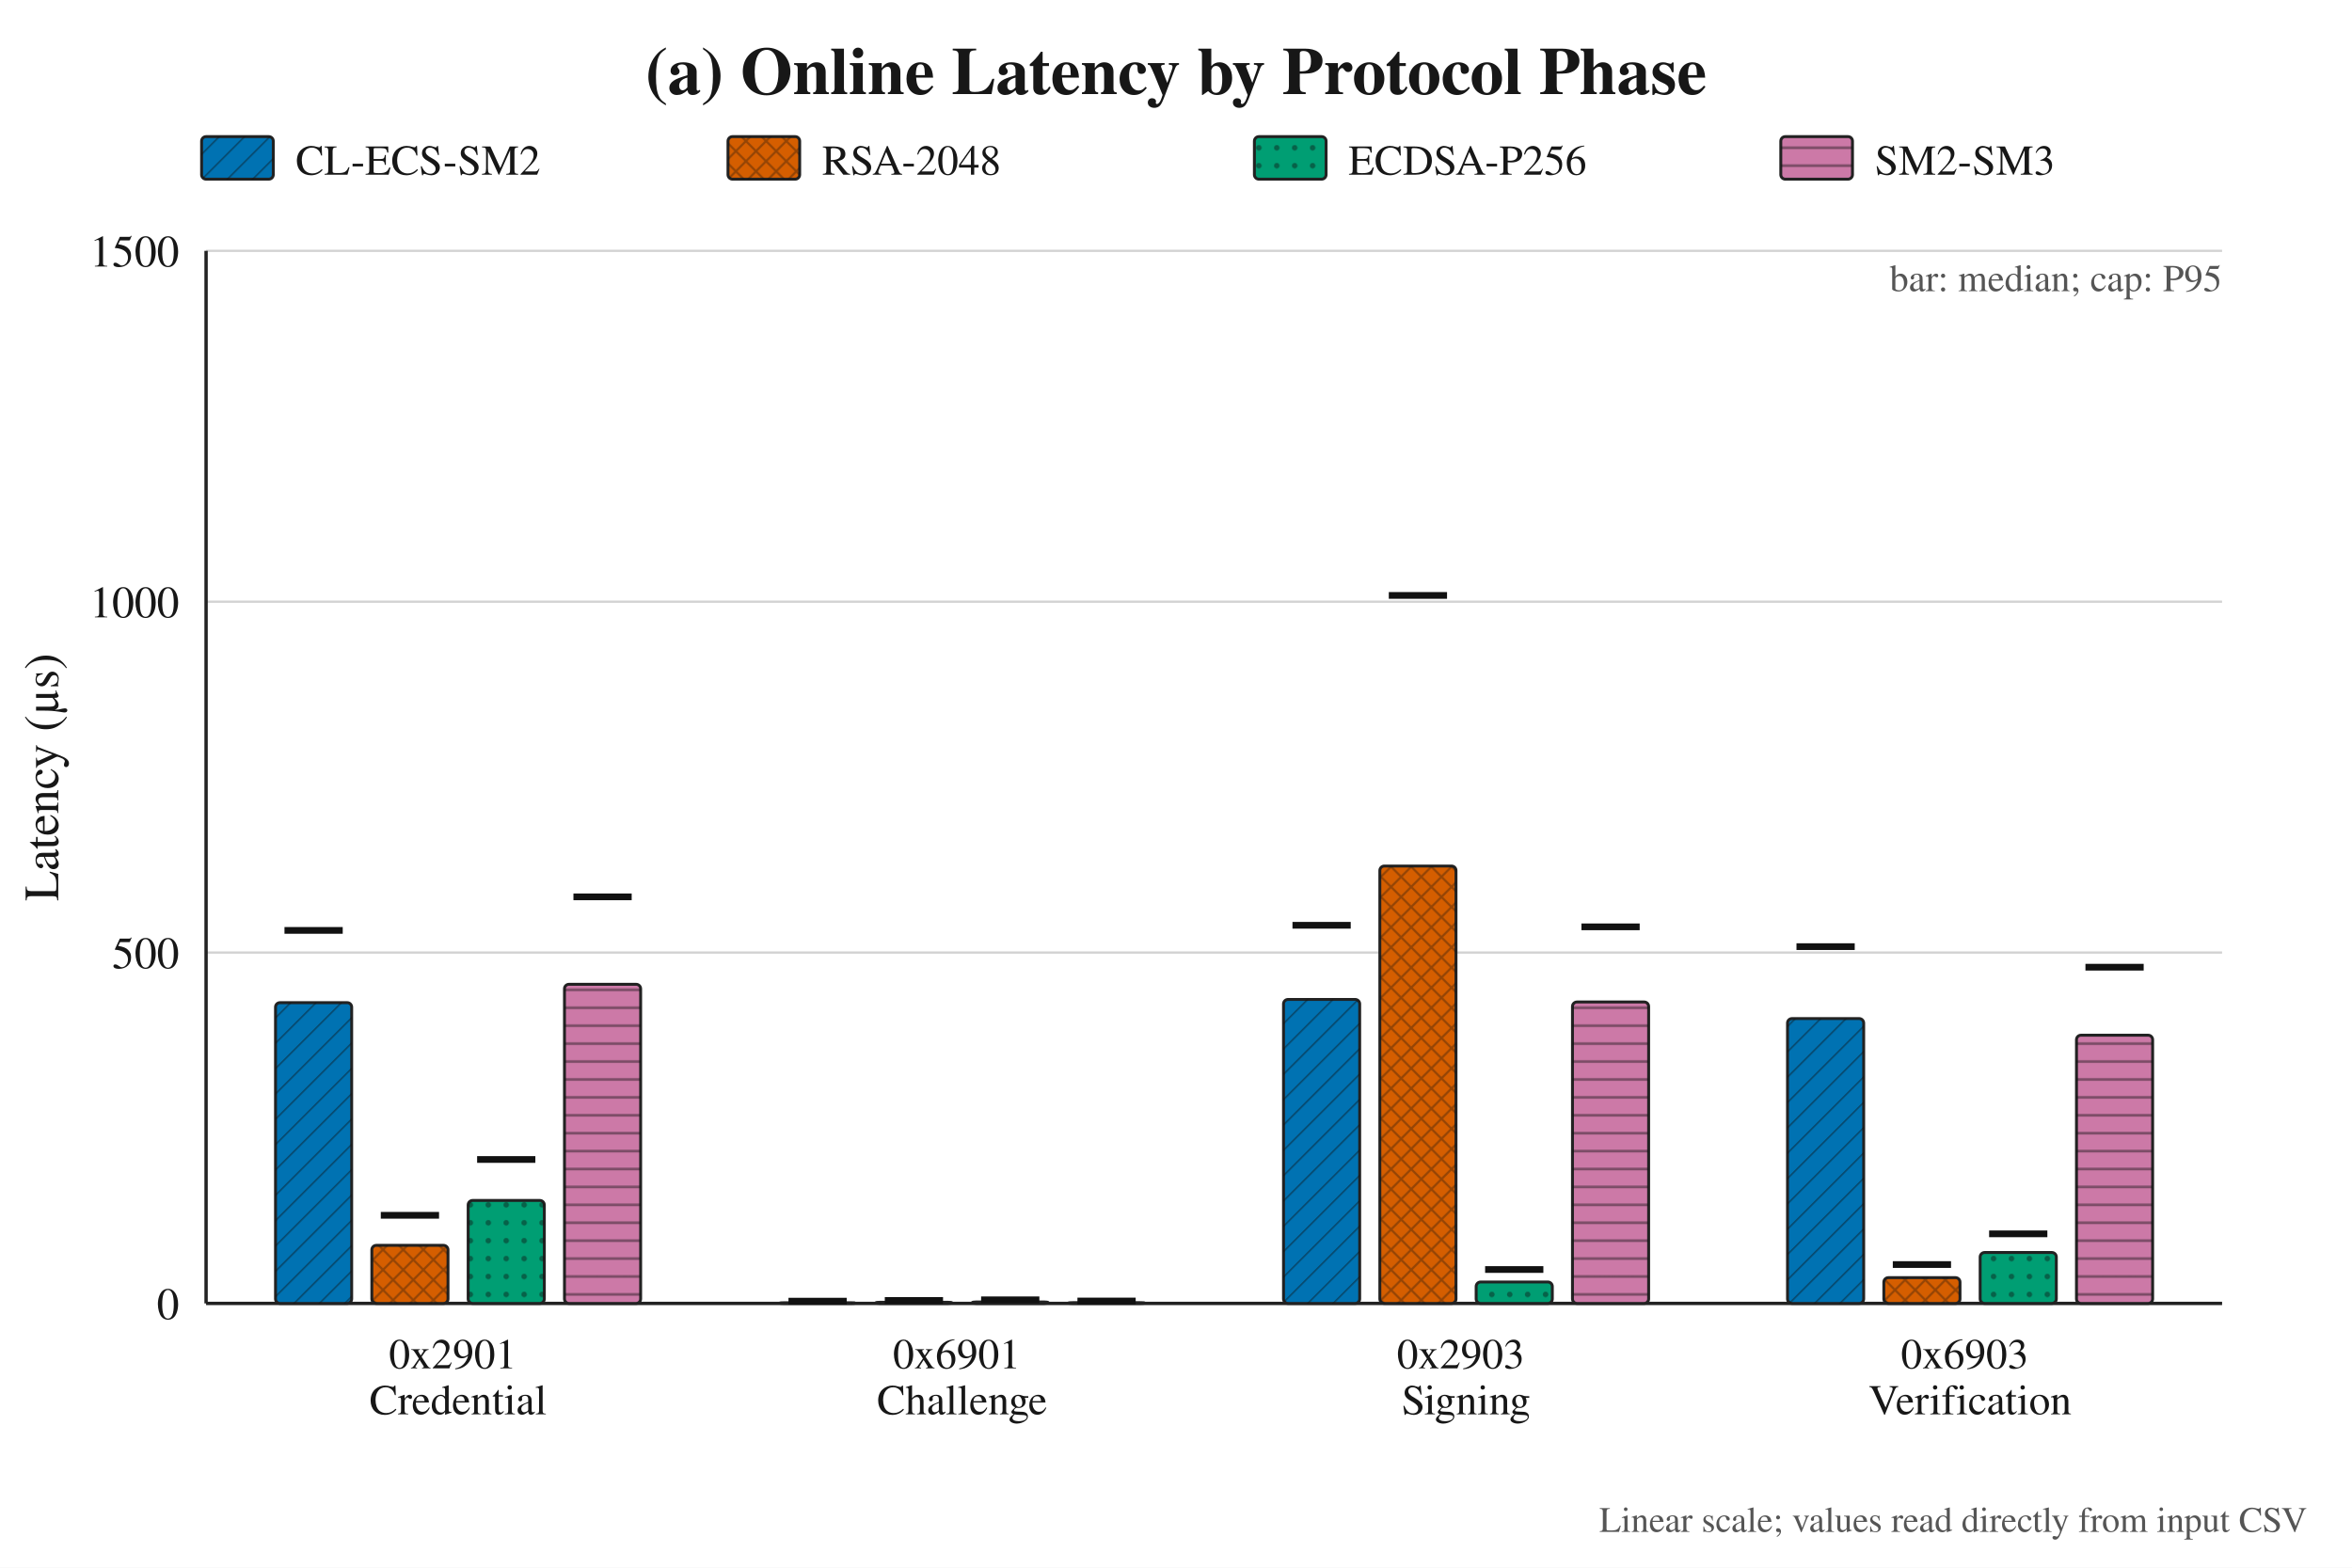
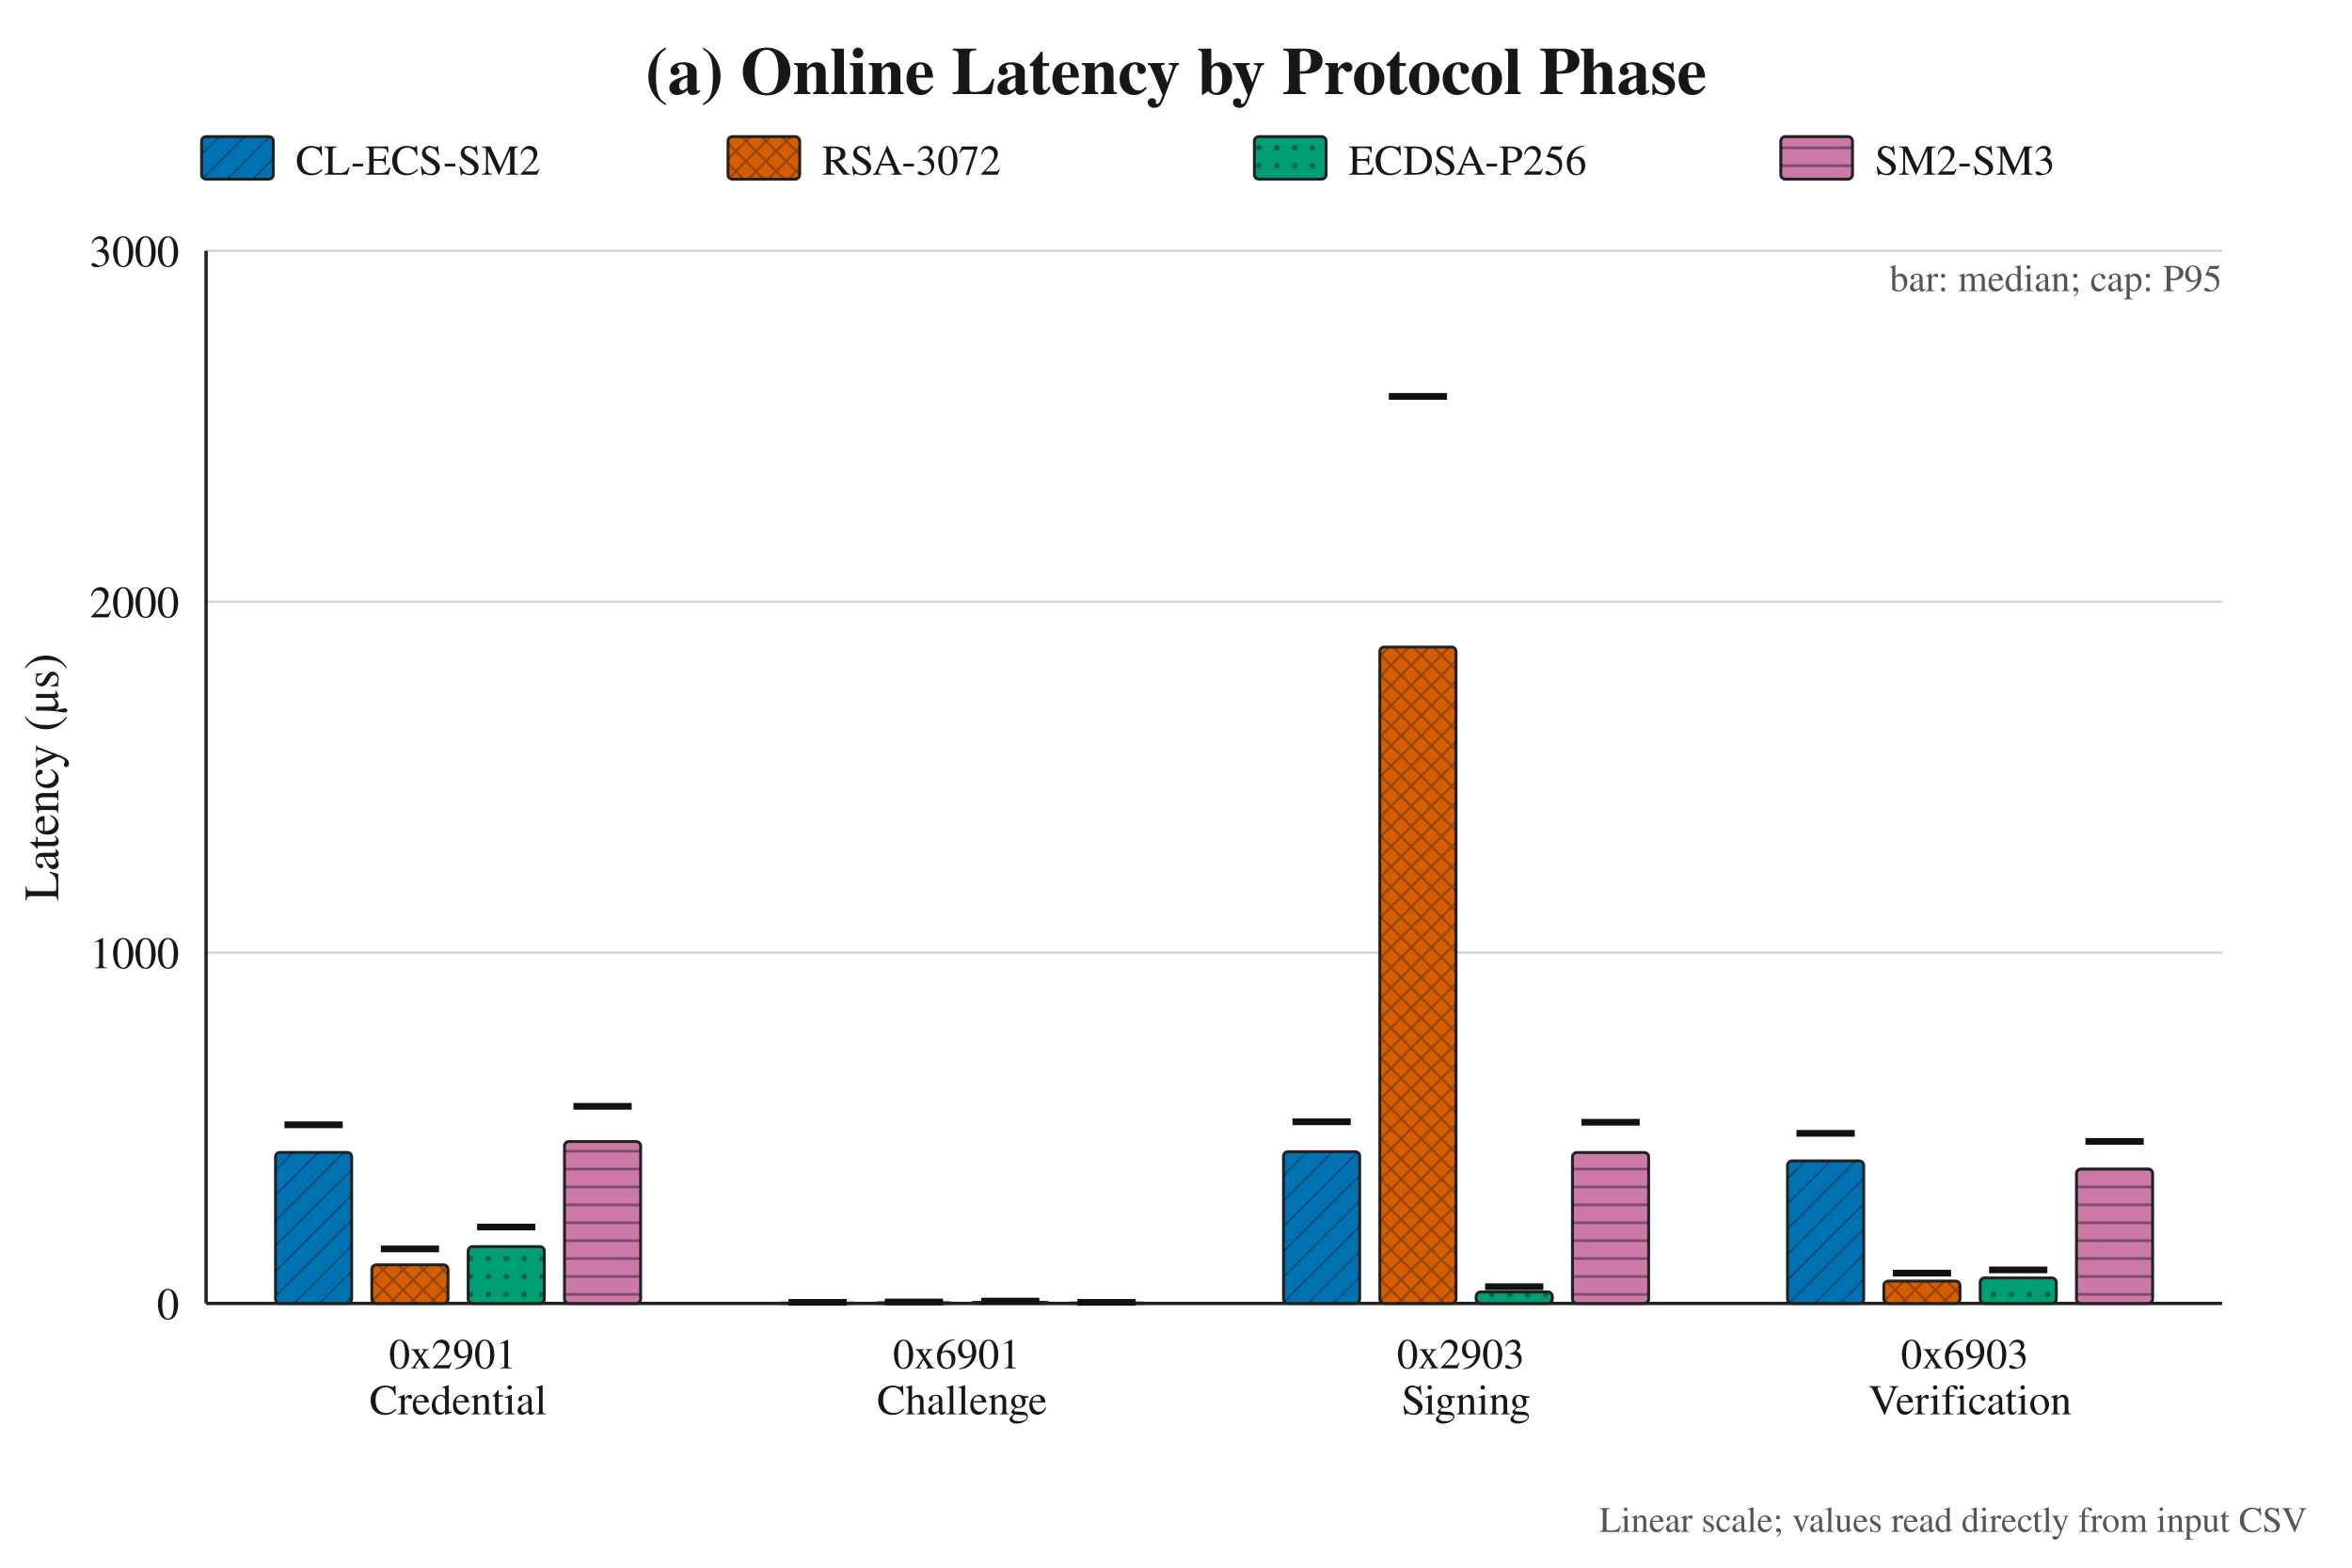
<svg xmlns="http://www.w3.org/2000/svg" width="1050" height="700" viewBox="0 0 1050 700" role="img">
  <defs>
    <pattern id="diag" width="8" height="8" patternUnits="userSpaceOnUse" patternTransform="rotate(45)">
      <line x1="0" y1="0" x2="0" y2="8" stroke="#111" stroke-width="1.4" opacity=".42" />
    </pattern>
    <pattern id="cross" width="9" height="9" patternUnits="userSpaceOnUse">
      <path d="M0 0L9 9M9 0L0 9" stroke="#111" stroke-width="1" opacity=".32" />
    </pattern>
    <pattern id="dots" width="8" height="8" patternUnits="userSpaceOnUse">
      <circle cx="2" cy="2" r="1.25" fill="#111" opacity=".42" />
    </pattern>
    <marker id="arrow" viewBox="0 0 10 10" refX="8" refY="5" markerWidth="7" markerHeight="7" orient="auto-start-reverse">
      <path d="M0 0L10 5L0 10z" fill="#555" />
    </marker>
    <pattern id="horiz" width="8" height="8" patternUnits="userSpaceOnUse">
      <line x1="0" y1="2" x2="8" y2="2" stroke="#111" stroke-width="1.2" opacity=".42" />
    </pattern>
  </defs>
  <rect width="100%" height="100%" fill="white" />
  <g font-family="Nimbus Roman, Noto Sans, serif" fill="#171717">
    <text x="525.00" y="42.00" font-size="30" text-anchor="middle" font-weight="bold">(a) Online Latency by Protocol Phase</text>
    <rect x="90.00" y="61.00" width="32.00" height="19.00" fill="#0072B2" stroke="#222" stroke-width="1.3" rx="2" />
    <rect x="90.00" y="61.00" width="32.00" height="19.00" fill="url(#diag)" stroke="none" rx="2" />
    <text x="132.00" y="78.00" font-size="19" text-anchor="start" font-weight="normal">CL-ECS-SM2</text>
    <rect x="325.00" y="61.00" width="32.00" height="19.00" fill="#D55E00" stroke="#222" stroke-width="1.3" rx="2" />
    <rect x="325.00" y="61.00" width="32.00" height="19.00" fill="url(#cross)" stroke="none" rx="2" />
-     <text x="367.00" y="78.00" font-size="19" text-anchor="start" font-weight="normal">RSA-2048</text>
+     <text x="367.00" y="78.00" font-size="19" text-anchor="start" font-weight="normal">RSA-3072</text>
    <rect x="560.00" y="61.00" width="32.00" height="19.00" fill="#009E73" stroke="#222" stroke-width="1.3" rx="2" />
    <rect x="560.00" y="61.00" width="32.00" height="19.00" fill="url(#dots)" stroke="none" rx="2" />
    <text x="602.00" y="78.00" font-size="19" text-anchor="start" font-weight="normal">ECDSA-P256</text>
    <rect x="795.00" y="61.00" width="32.00" height="19.00" fill="#CC79A7" stroke="#222" stroke-width="1.3" rx="2" />
    <rect x="795.00" y="61.00" width="32.00" height="19.00" fill="url(#horiz)" stroke="none" rx="2" />
    <text x="837.00" y="78.00" font-size="19" text-anchor="start" font-weight="normal">SM2-SM3</text>
    <line x1="92.00" y1="582.00" x2="992.00" y2="582.00" stroke="#D2D2D2" stroke-width="1" />
    <text x="80.00" y="589.00" font-size="20" text-anchor="end" font-weight="normal">0</text>
    <line x1="92.00" y1="425.33" x2="992.00" y2="425.33" stroke="#D2D2D2" stroke-width="1" />
-     <text x="80.00" y="432.33" font-size="20" text-anchor="end" font-weight="normal">500</text>
+     <text x="80.00" y="432.33" font-size="20" text-anchor="end" font-weight="normal">1000</text>
    <line x1="92.00" y1="268.67" x2="992.00" y2="268.67" stroke="#D2D2D2" stroke-width="1" />
-     <text x="80.00" y="275.67" font-size="20" text-anchor="end" font-weight="normal">1000</text>
+     <text x="80.00" y="275.67" font-size="20" text-anchor="end" font-weight="normal">2000</text>
    <line x1="92.00" y1="112.00" x2="992.00" y2="112.00" stroke="#D2D2D2" stroke-width="1" />
-     <text x="80.00" y="119.00" font-size="20" text-anchor="end" font-weight="normal">1500</text>
+     <text x="80.00" y="119.00" font-size="20" text-anchor="end" font-weight="normal">3000</text>
    <line x1="92.00" y1="112.00" x2="92.00" y2="582.00" stroke="#222" stroke-width="1.5" />
    <line x1="92.00" y1="582.00" x2="992.00" y2="582.00" stroke="#222" stroke-width="1.5" />
-     <rect x="123.00" y="447.70" width="34.00" height="134.30" fill="#0072B2" stroke="#222" stroke-width="1.3" rx="2" />
-     <rect x="123.00" y="447.70" width="34.00" height="134.30" fill="url(#diag)" stroke="none" rx="2" />
-     <line x1="127.00" y1="415.44" x2="153.00" y2="415.44" stroke="#111" stroke-width="3" />
-     <rect x="166.00" y="556.07" width="34.00" height="25.93" fill="#D55E00" stroke="#222" stroke-width="1.3" rx="2" />
-     <rect x="166.00" y="556.07" width="34.00" height="25.93" fill="url(#cross)" stroke="none" rx="2" />
-     <line x1="170.00" y1="542.65" x2="196.00" y2="542.65" stroke="#111" stroke-width="3" />
-     <rect x="209.00" y="536.02" width="34.00" height="45.98" fill="#009E73" stroke="#222" stroke-width="1.3" rx="2" />
-     <rect x="209.00" y="536.02" width="34.00" height="45.98" fill="url(#dots)" stroke="none" rx="2" />
-     <line x1="213.00" y1="517.73" x2="239.00" y2="517.73" stroke="#111" stroke-width="3" />
-     <rect x="252.00" y="439.50" width="34.00" height="142.50" fill="#CC79A7" stroke="#222" stroke-width="1.3" rx="2" />
-     <rect x="252.00" y="439.50" width="34.00" height="142.50" fill="url(#horiz)" stroke="none" rx="2" />
-     <line x1="256.00" y1="400.46" x2="282.00" y2="400.46" stroke="#111" stroke-width="3" />
+     <rect x="123.00" y="514.57" width="34.00" height="67.43" fill="#0072B2" stroke="#222" stroke-width="1.3" rx="2" />
+     <rect x="123.00" y="514.57" width="34.00" height="67.43" fill="url(#diag)" stroke="none" rx="2" />
+     <line x1="127.00" y1="502.24" x2="153.00" y2="502.24" stroke="#111" stroke-width="3" />
+     <rect x="166.00" y="564.77" width="34.00" height="17.23" fill="#D55E00" stroke="#222" stroke-width="1.3" rx="2" />
+     <rect x="166.00" y="564.77" width="34.00" height="17.23" fill="url(#cross)" stroke="none" rx="2" />
+     <line x1="170.00" y1="557.65" x2="196.00" y2="557.65" stroke="#111" stroke-width="3" />
+     <rect x="209.00" y="556.63" width="34.00" height="25.37" fill="#009E73" stroke="#222" stroke-width="1.3" rx="2" />
+     <rect x="209.00" y="556.63" width="34.00" height="25.37" fill="url(#dots)" stroke="none" rx="2" />
+     <line x1="213.00" y1="547.89" x2="239.00" y2="547.89" stroke="#111" stroke-width="3" />
+     <rect x="252.00" y="509.72" width="34.00" height="72.28" fill="#CC79A7" stroke="#222" stroke-width="1.3" rx="2" />
+     <rect x="252.00" y="509.72" width="34.00" height="72.28" fill="url(#horiz)" stroke="none" rx="2" />
+     <line x1="256.00" y1="493.99" x2="282.00" y2="493.99" stroke="#111" stroke-width="3" />
    <text x="204.50" y="611.00" font-size="19" text-anchor="middle" font-weight="normal">
      <tspan x="204.50" dy="0em">0x2901</tspan>
      <tspan x="204.50" dy="1.08em">Credential</tspan>
    </text>
-     <rect x="348.00" y="581.71" width="34.00" height="0.29" fill="#0072B2" stroke="#222" stroke-width="1.3" rx="2" />
-     <rect x="348.00" y="581.71" width="34.00" height="0.29" fill="url(#diag)" stroke="none" rx="2" />
-     <line x1="352.00" y1="580.99" x2="378.00" y2="580.99" stroke="#111" stroke-width="3" />
-     <rect x="391.00" y="581.47" width="34.00" height="0.53" fill="#D55E00" stroke="#222" stroke-width="1.3" rx="2" />
-     <rect x="391.00" y="581.47" width="34.00" height="0.53" fill="url(#cross)" stroke="none" rx="2" />
-     <line x1="395.00" y1="580.68" x2="421.00" y2="580.68" stroke="#111" stroke-width="3" />
-     <rect x="434.00" y="581.33" width="34.00" height="0.67" fill="#009E73" stroke="#222" stroke-width="1.3" rx="2" />
-     <rect x="434.00" y="581.33" width="34.00" height="0.67" fill="url(#dots)" stroke="none" rx="2" />
-     <line x1="438.00" y1="580.39" x2="464.00" y2="580.39" stroke="#111" stroke-width="3" />
-     <rect x="477.00" y="581.66" width="34.00" height="0.34" fill="#CC79A7" stroke="#222" stroke-width="1.3" rx="2" />
-     <rect x="477.00" y="581.66" width="34.00" height="0.34" fill="url(#horiz)" stroke="none" rx="2" />
-     <line x1="481.00" y1="580.92" x2="507.00" y2="580.92" stroke="#111" stroke-width="3" />
+     <rect x="348.00" y="581.84" width="34.00" height="0.16" fill="#0072B2" stroke="#222" stroke-width="1.3" rx="2" />
+     <rect x="348.00" y="581.84" width="34.00" height="0.16" fill="url(#diag)" stroke="none" rx="2" />
+     <line x1="352.00" y1="581.52" x2="378.00" y2="581.52" stroke="#111" stroke-width="3" />
+     <rect x="391.00" y="581.71" width="34.00" height="0.29" fill="#D55E00" stroke="#222" stroke-width="1.3" rx="2" />
+     <rect x="391.00" y="581.71" width="34.00" height="0.29" fill="url(#cross)" stroke="none" rx="2" />
+     <line x1="395.00" y1="581.35" x2="421.00" y2="581.35" stroke="#111" stroke-width="3" />
+     <rect x="434.00" y="581.51" width="34.00" height="0.49" fill="#009E73" stroke="#222" stroke-width="1.3" rx="2" />
+     <rect x="434.00" y="581.51" width="34.00" height="0.49" fill="url(#dots)" stroke="none" rx="2" />
+     <line x1="438.00" y1="580.97" x2="464.00" y2="580.97" stroke="#111" stroke-width="3" />
+     <rect x="477.00" y="581.82" width="34.00" height="0.18" fill="#CC79A7" stroke="#222" stroke-width="1.3" rx="2" />
+     <rect x="477.00" y="581.82" width="34.00" height="0.18" fill="url(#horiz)" stroke="none" rx="2" />
+     <line x1="481.00" y1="581.52" x2="507.00" y2="581.52" stroke="#111" stroke-width="3" />
    <text x="429.50" y="611.00" font-size="19" text-anchor="middle" font-weight="normal">
      <tspan x="429.50" dy="0em">0x6901</tspan>
      <tspan x="429.50" dy="1.08em">Challenge</tspan>
    </text>
-     <rect x="573.00" y="446.27" width="34.00" height="135.73" fill="#0072B2" stroke="#222" stroke-width="1.3" rx="2" />
-     <rect x="573.00" y="446.27" width="34.00" height="135.73" fill="url(#diag)" stroke="none" rx="2" />
-     <line x1="577.00" y1="413.15" x2="603.00" y2="413.15" stroke="#111" stroke-width="3" />
-     <rect x="616.00" y="386.70" width="34.00" height="195.30" fill="#D55E00" stroke="#222" stroke-width="1.3" rx="2" />
-     <rect x="616.00" y="386.70" width="34.00" height="195.30" fill="url(#cross)" stroke="none" rx="2" />
-     <line x1="620.00" y1="265.87" x2="646.00" y2="265.87" stroke="#111" stroke-width="3" />
-     <rect x="659.00" y="572.43" width="34.00" height="9.57" fill="#009E73" stroke="#222" stroke-width="1.3" rx="2" />
-     <rect x="659.00" y="572.43" width="34.00" height="9.57" fill="url(#dots)" stroke="none" rx="2" />
-     <line x1="663.00" y1="566.86" x2="689.00" y2="566.86" stroke="#111" stroke-width="3" />
-     <rect x="702.00" y="447.40" width="34.00" height="134.60" fill="#CC79A7" stroke="#222" stroke-width="1.3" rx="2" />
-     <rect x="702.00" y="447.40" width="34.00" height="134.60" fill="url(#horiz)" stroke="none" rx="2" />
-     <line x1="706.00" y1="413.85" x2="732.00" y2="413.85" stroke="#111" stroke-width="3" />
+     <rect x="573.00" y="514.24" width="34.00" height="67.76" fill="#0072B2" stroke="#222" stroke-width="1.3" rx="2" />
+     <rect x="573.00" y="514.24" width="34.00" height="67.76" fill="url(#diag)" stroke="none" rx="2" />
+     <line x1="577.00" y1="500.90" x2="603.00" y2="500.90" stroke="#111" stroke-width="3" />
+     <rect x="616.00" y="288.93" width="34.00" height="293.07" fill="#D55E00" stroke="#222" stroke-width="1.3" rx="2" />
+     <rect x="616.00" y="288.93" width="34.00" height="293.07" fill="url(#cross)" stroke="none" rx="2" />
+     <line x1="620.00" y1="177.00" x2="646.00" y2="177.00" stroke="#111" stroke-width="3" />
+     <rect x="659.00" y="576.87" width="34.00" height="5.13" fill="#009E73" stroke="#222" stroke-width="1.3" rx="2" />
+     <rect x="659.00" y="576.87" width="34.00" height="5.13" fill="url(#dots)" stroke="none" rx="2" />
+     <line x1="663.00" y1="574.54" x2="689.00" y2="574.54" stroke="#111" stroke-width="3" />
+     <rect x="702.00" y="514.61" width="34.00" height="67.39" fill="#CC79A7" stroke="#222" stroke-width="1.3" rx="2" />
+     <rect x="702.00" y="514.61" width="34.00" height="67.39" fill="url(#horiz)" stroke="none" rx="2" />
+     <line x1="706.00" y1="501.11" x2="732.00" y2="501.11" stroke="#111" stroke-width="3" />
    <text x="654.50" y="611.00" font-size="19" text-anchor="middle" font-weight="normal">
      <tspan x="654.50" dy="0em">0x2903</tspan>
      <tspan x="654.50" dy="1.08em">Signing</tspan>
    </text>
-     <rect x="798.00" y="454.81" width="34.00" height="127.19" fill="#0072B2" stroke="#222" stroke-width="1.3" rx="2" />
-     <rect x="798.00" y="454.81" width="34.00" height="127.19" fill="url(#diag)" stroke="none" rx="2" />
-     <line x1="802.00" y1="422.69" x2="828.00" y2="422.69" stroke="#111" stroke-width="3" />
-     <rect x="841.00" y="570.49" width="34.00" height="11.51" fill="#D55E00" stroke="#222" stroke-width="1.3" rx="2" />
-     <rect x="841.00" y="570.49" width="34.00" height="11.51" fill="url(#cross)" stroke="none" rx="2" />
-     <line x1="845.00" y1="564.64" x2="871.00" y2="564.64" stroke="#111" stroke-width="3" />
-     <rect x="884.00" y="559.26" width="34.00" height="22.74" fill="#009E73" stroke="#222" stroke-width="1.3" rx="2" />
-     <rect x="884.00" y="559.26" width="34.00" height="22.74" fill="url(#dots)" stroke="none" rx="2" />
-     <line x1="888.00" y1="550.93" x2="914.00" y2="550.93" stroke="#111" stroke-width="3" />
-     <rect x="927.00" y="462.24" width="34.00" height="119.76" fill="#CC79A7" stroke="#222" stroke-width="1.3" rx="2" />
-     <rect x="927.00" y="462.24" width="34.00" height="119.76" fill="url(#horiz)" stroke="none" rx="2" />
-     <line x1="931.00" y1="431.87" x2="957.00" y2="431.87" stroke="#111" stroke-width="3" />
+     <rect x="798.00" y="518.35" width="34.00" height="63.65" fill="#0072B2" stroke="#222" stroke-width="1.3" rx="2" />
+     <rect x="798.00" y="518.35" width="34.00" height="63.65" fill="url(#diag)" stroke="none" rx="2" />
+     <line x1="802.00" y1="506.06" x2="828.00" y2="506.06" stroke="#111" stroke-width="3" />
+     <rect x="841.00" y="572.03" width="34.00" height="9.97" fill="#D55E00" stroke="#222" stroke-width="1.3" rx="2" />
+     <rect x="841.00" y="572.03" width="34.00" height="9.97" fill="url(#cross)" stroke="none" rx="2" />
+     <line x1="845.00" y1="568.48" x2="871.00" y2="568.48" stroke="#111" stroke-width="3" />
+     <rect x="884.00" y="570.61" width="34.00" height="11.39" fill="#009E73" stroke="#222" stroke-width="1.3" rx="2" />
+     <rect x="884.00" y="570.61" width="34.00" height="11.39" fill="url(#dots)" stroke="none" rx="2" />
+     <line x1="888.00" y1="567.03" x2="914.00" y2="567.03" stroke="#111" stroke-width="3" />
+     <rect x="927.00" y="521.99" width="34.00" height="60.01" fill="#CC79A7" stroke="#222" stroke-width="1.3" rx="2" />
+     <rect x="927.00" y="521.99" width="34.00" height="60.01" fill="url(#horiz)" stroke="none" rx="2" />
+     <line x1="931.00" y1="509.68" x2="957.00" y2="509.68" stroke="#111" stroke-width="3" />
    <text x="879.50" y="611.00" font-size="19" text-anchor="middle" font-weight="normal">
      <tspan x="879.50" dy="0em">0x6903</tspan>
      <tspan x="879.50" dy="1.08em">Verification</tspan>
    </text>
    <text x="26.00" y="347.00" font-size="22" text-anchor="middle" font-weight="normal" transform="rotate(-90 26 347.0)">Latency (μs)</text>
    <text x="992.00" y="130.00" font-size="17" text-anchor="end" font-weight="normal" fill="#555">bar: median; cap: P95</text>
    <text x="1030.00" y="684.00" font-size="16" text-anchor="end" font-weight="normal" fill="#555">Linear scale; values read directly from input CSV</text>
  </g>
</svg>
